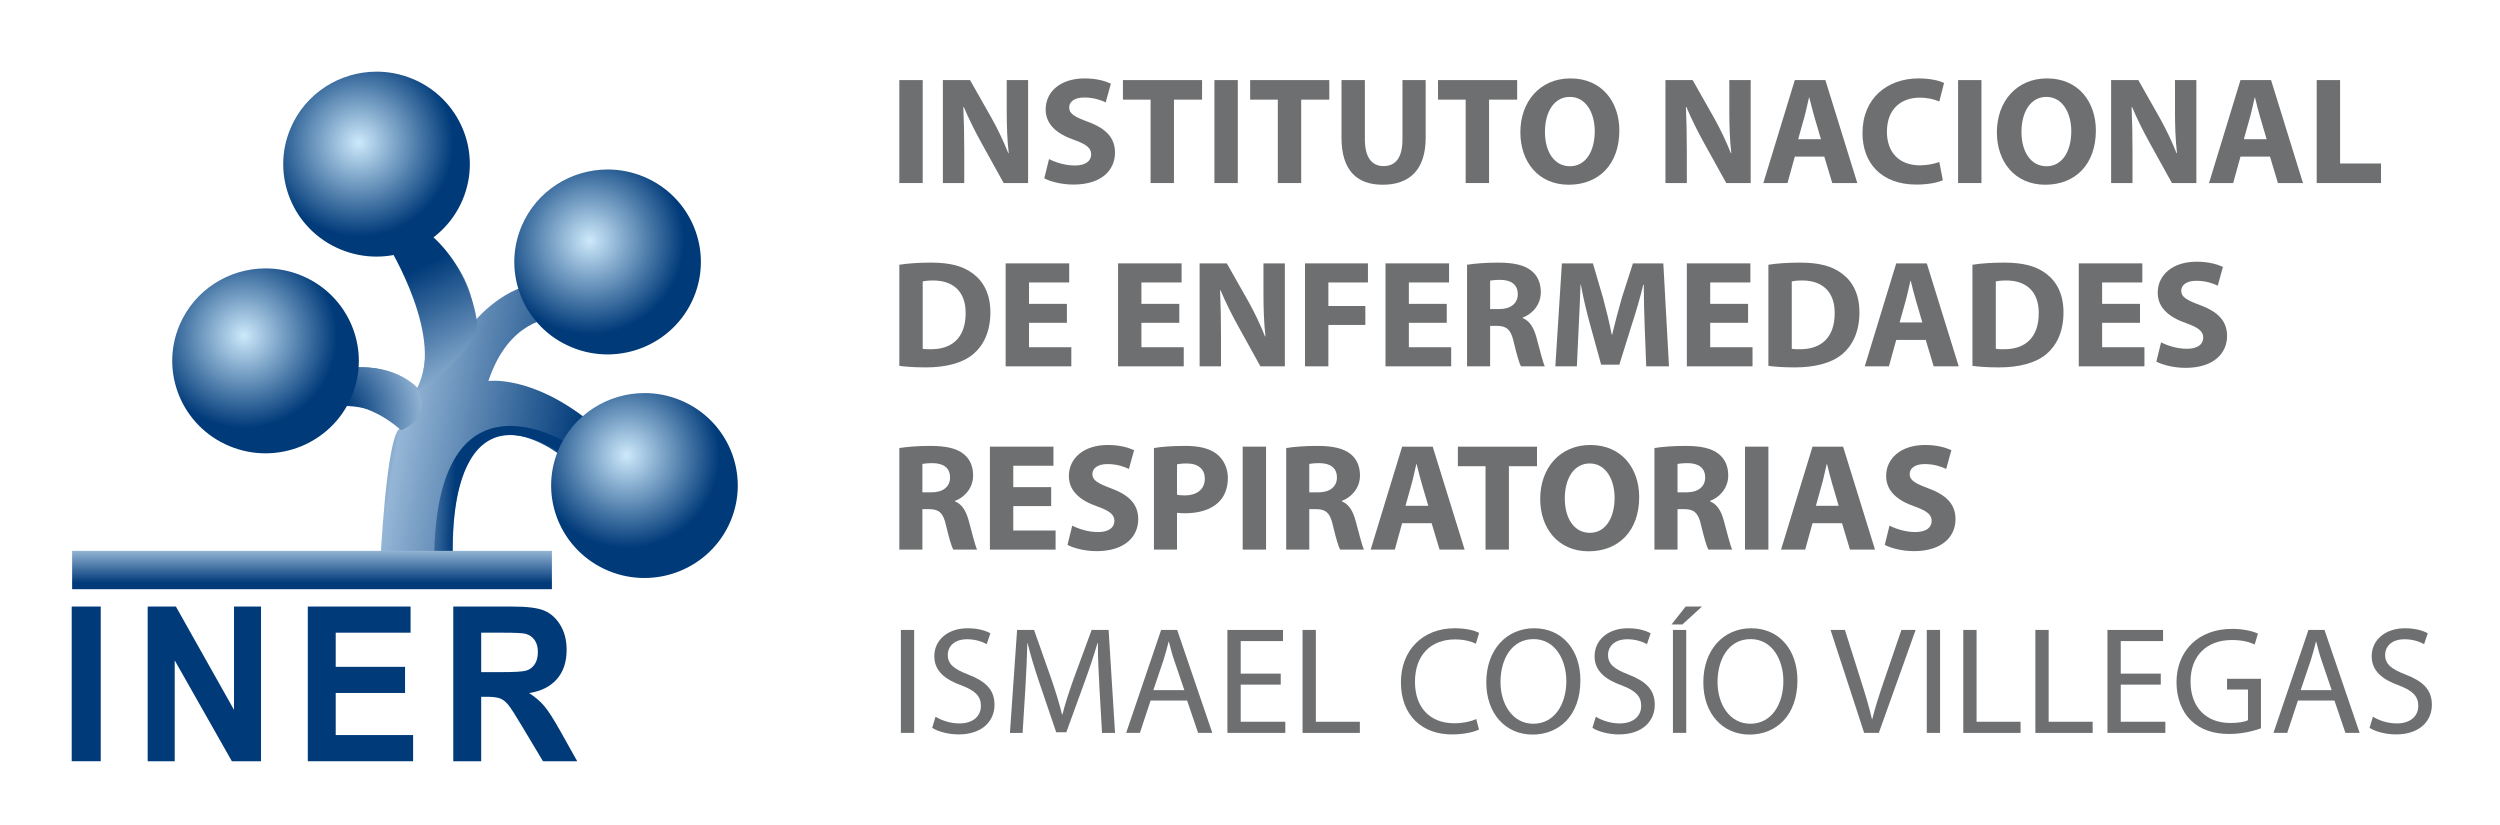
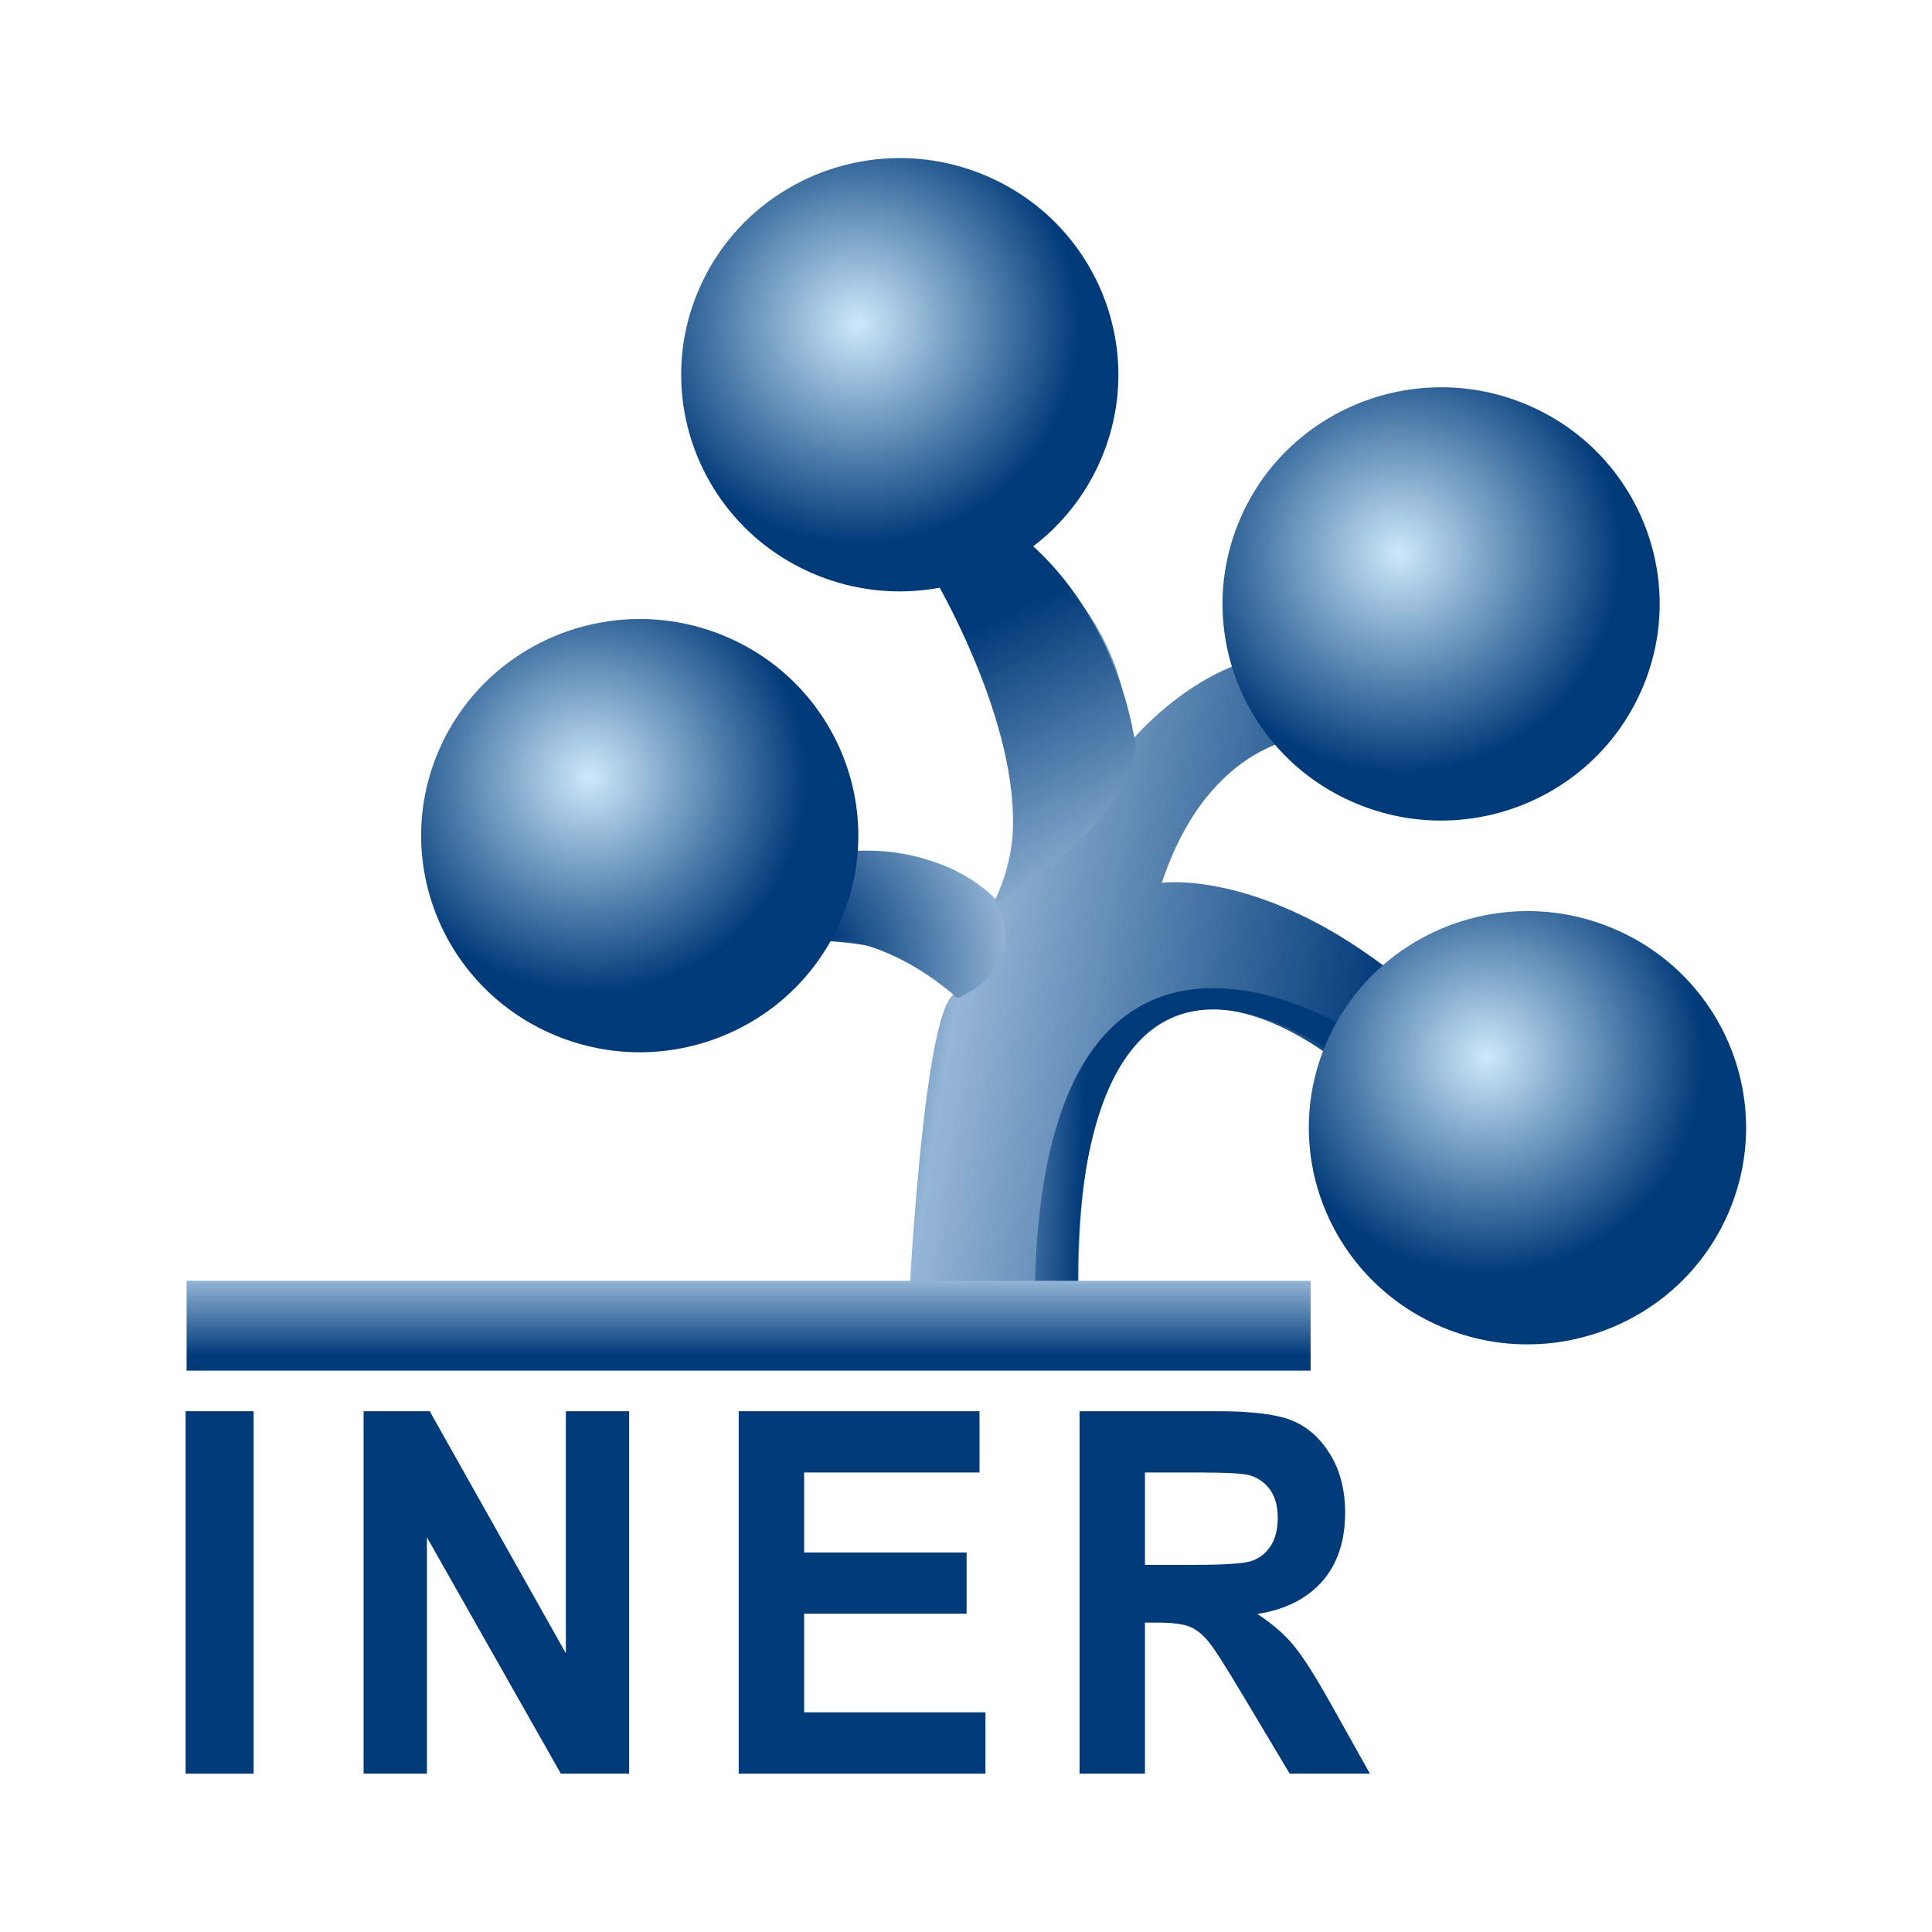
- <svg xmlns="http://www.w3.org/2000/svg" width="100%" height="100%" viewBox="0 0 852 281" version="1.1" xml:space="preserve" style="fill-rule:evenodd;clip-rule:evenodd;stroke-linejoin:round;stroke-miterlimit:2;">
+ <svg xmlns="http://www.w3.org/2000/svg" width="100%" height="100%" viewBox="0 0 1171 1171" version="1.1" xml:space="preserve" style="fill-rule:evenodd;clip-rule:evenodd;stroke-linejoin:round;stroke-miterlimit:2;">
  <g id="Capa-1">
    <g>
-       <path d="M133.337,84.372c19.416,29.117 8.887,47.792 8.887,47.792c-10.546,-10.433 -28.283,-6.033 -28.283,-6.033l-0,12.075c19.396,-0 22.737,7.708 22.737,7.708c-5,0 -7.212,48.354 -7.212,48.354l24.962,0c-2.475,-71.196 37.163,-38.687 37.163,-38.687l9.229,-12.034c-19.696,-15.787 -34.375,-13.708 -34.375,-13.708c6.988,-21.037 21.517,-21.308 21.517,-21.308l-1.946,-12.079c-13.85,-0 -24.388,13.191 -24.388,13.191c0,-21.979 -20.791,-32.696 -20.791,-32.696l-7.5,7.425Z" style="fill:url(#_Linear1);fill-rule:nonzero;" />
-       <path d="M132.145,83.422c0,0 20.267,32.713 9.504,49.892c0,0 19.367,-10.758 21.013,-23.033c-0,-0 -2.113,-21.667 -20.25,-33.534l-10.267,6.675Z" style="fill:url(#_Linear2);fill-rule:nonzero;" />
-       <path d="M177.774,77.047c-6.816,16.046 0.779,34.517 16.959,41.263c16.179,6.758 34.816,-0.775 41.629,-16.817c6.825,-16.033 -0.779,-34.512 -16.959,-41.266c-4.029,-1.675 -8.204,-2.471 -12.316,-2.471c-12.413,-0 -24.2,7.246 -29.313,19.291Z" style="fill:url(#_Radial3);fill-rule:nonzero;" />
-       <path d="M119.237,125.447l-4.067,12.455c0,-0 9.908,-1.471 21.546,8.712c-0,0 11.567,-4.396 5.004,-14.925c0,0 -6.612,-6.533 -18.187,-6.533c-1.367,-0 -2.8,0.091 -4.296,0.291Z" style="fill:url(#_Radial4);fill-rule:nonzero;" />
-       <path d="M147.941,191.927l6.417,-0c-0,-0 -4.455,-64.109 37.704,-36.963l1.646,-3.767c-0,0 -9.471,-6.037 -19.796,-6.037c-12.375,-0 -25.971,8.658 -25.971,46.767Z" style="fill:url(#_Linear5);fill-rule:nonzero;" />
-       <rect x="24.583" y="187.735" width="163.504" height="13.067" style="fill:url(#_Linear6);" />
-       <path d="M50.329,259.429l0,-52.721l9.617,0l19.804,35.209l0,-35.209l9.204,0l0,52.721l-9.933,0l-19.479,-34.375l-0,34.375l-9.213,0Z" style="fill:#003a79;fill-rule:nonzero;" />
-       <path d="M104.894,259.429l0,-52.721l35.029,0l0,8.913l-25.512,-0l-0,11.637l23.633,0l0,8.904l-23.633,0l-0,14.346l26.375,0l-0,8.921l-35.892,0Z" style="fill:#003a79;fill-rule:nonzero;" />
-       <path d="M154.477,259.429l0,-52.721l20.083,0c5.13,0 8.8,0.471 11,1.425c2.205,0.946 4.009,2.588 5.421,4.929c1.417,2.342 2.125,5.15 2.125,8.417c0,4.125 -1.112,7.454 -3.325,9.975c-2.216,2.521 -5.362,4.108 -9.45,4.75c2.071,1.338 3.775,2.796 5.125,4.379c1.354,1.579 3.192,4.434 5.5,8.563l5.759,10.283l-11.671,0l-6.834,-11.433c-2.454,-4.121 -4.112,-6.717 -4.975,-7.767c-0.854,-1.05 -1.766,-1.767 -2.725,-2.175c-0.958,-0.387 -2.5,-0.592 -4.629,-0.592l-1.891,0l-0,21.967l-9.513,0Zm9.513,-30.371l7.079,0c4.325,0 7.083,-0.166 8.266,-0.516c1.171,-0.35 2.134,-1.055 2.867,-2.117c0.733,-1.058 1.104,-2.471 1.104,-4.225c0,-1.688 -0.371,-3.038 -1.104,-4.063c-0.733,-1.025 -1.733,-1.733 -2.987,-2.112c-0.892,-0.271 -3.471,-0.404 -7.75,-0.404l-7.475,-0l-0,13.437" style="fill:#003a79;fill-rule:nonzero;" />
-       <path d="M190.324,153.252c-6.812,16.033 0.792,34.5 16.984,41.262c16.175,6.738 34.816,-0.787 41.625,-16.821c6.829,-16.033 -0.78,-34.516 -16.959,-41.262c-4.029,-1.679 -8.208,-2.475 -12.325,-2.475c-12.408,-0 -24.204,7.246 -29.325,19.296Z" style="fill:url(#_Radial7);fill-rule:nonzero;" />
-       <path d="M99.024,43.71c-6.812,16.033 0.784,34.517 16.959,41.262c16.179,6.759 34.825,-0.779 41.641,-16.808c6.821,-16.037 -0.787,-34.512 -16.966,-41.267c-4.03,-1.679 -8.209,-2.479 -12.325,-2.479c-12.409,0 -24.2,7.25 -29.309,19.292Z" style="fill:url(#_Radial8);fill-rule:nonzero;" />
-       <path d="M61.195,110.764c-6.808,16.025 0.792,34.504 16.975,41.254c16.183,6.754 34.808,-0.783 41.625,-16.816c6.813,-16.042 -0.779,-34.513 -16.962,-41.259c-4.025,-1.679 -8.213,-2.475 -12.321,-2.475c-12.413,-0.004 -24.196,7.246 -29.317,19.296Z" style="fill:url(#_Radial9);fill-rule:nonzero;" />
-       <rect x="24.437" y="206.706" width="9.896" height="52.721" style="fill:#003a79;" />
-       <rect x="306.491" y="27.293" width="7.967" height="35.092" style="fill:#6e6f70;" />
-       <path d="M321.329,62.384l-0,-35.092l9.266,-0l7.288,12.862c2.083,3.696 4.167,8.067 5.729,12.025l0.154,0c-0.521,-4.633 -0.675,-9.37 -0.675,-14.629l0,-10.258l7.288,-0l-0,35.092l-8.329,-0l-7.496,-13.538c-2.084,-3.746 -4.375,-8.275 -6.092,-12.387l-0.158,0.05c0.208,4.633 0.312,9.579 0.312,15.308l0,10.567l-7.287,-0Z" style="fill:#6e6f70;fill-rule:nonzero;" />
-       <path d="M357.505,54.211c2.133,1.091 5.416,2.187 8.8,2.187c3.641,0 5.566,-1.512 5.566,-3.8c0,-2.187 -1.662,-3.437 -5.879,-4.946c-5.833,-2.033 -9.633,-5.258 -9.633,-10.362c-0,-5.988 5,-10.567 13.275,-10.567c3.958,0 6.875,0.834 8.954,1.767l-1.767,6.404c-1.408,-0.675 -3.904,-1.667 -7.341,-1.667c-3.438,0 -5.105,1.563 -5.105,3.388c0,2.237 1.98,3.225 6.509,4.946c6.196,2.287 9.112,5.516 9.112,10.462c0,5.884 -4.529,10.879 -14.162,10.879c-4.009,0 -7.967,-1.037 -9.942,-2.133l1.613,-6.558Z" style="fill:#6e6f70;fill-rule:nonzero;" />
-       <path d="M392.12,33.957l-9.425,0l0,-6.662l26.971,-0l0,6.662l-9.579,0l0,28.425l-7.967,0l0,-28.425Z" style="fill:#6e6f70;fill-rule:nonzero;" />
-       <rect x="413.874" y="27.293" width="7.967" height="35.092" style="fill:#6e6f70;" />
-       <path d="M435.479,33.957l-9.425,0l-0,-6.662l26.971,-0l-0,6.662l-9.58,0l0,28.425l-7.966,0l-0,-28.425Z" style="fill:#6e6f70;fill-rule:nonzero;" />
-       <path d="M465.148,27.294l0,20.2c0,6.037 2.292,9.112 6.35,9.112c4.167,0 6.459,-2.917 6.459,-9.112l-0,-20.2l7.912,-0l0,19.679c0,10.829 -5.466,15.983 -14.629,15.983c-8.85,0 -14.058,-4.892 -14.058,-16.087l-0,-19.575l7.966,-0Z" style="fill:#6e6f70;fill-rule:nonzero;" />
-       <path d="M499.502,33.957l-9.425,0l0,-6.662l26.971,-0l-0,6.662l-9.579,0l-0,28.425l-7.967,0l0,-28.425Z" style="fill:#6e6f70;fill-rule:nonzero;" />
-       <path d="M526.517,44.943c0,6.871 3.229,11.713 8.538,11.713c5.362,-0 8.433,-5.1 8.433,-11.921c-0,-6.3 -3.017,-11.713 -8.483,-11.713c-5.363,0 -8.488,5.1 -8.488,11.921m25.354,-0.466c0,11.504 -6.975,18.479 -17.233,18.479c-10.413,-0 -16.5,-7.863 -16.5,-17.859c-0,-10.512 6.712,-18.375 17.075,-18.375c10.775,0 16.658,8.071 16.658,17.755" style="fill:#6e6f70;fill-rule:nonzero;" />
-       <path d="M567.585,62.384l0,-35.092l9.267,-0l7.287,12.862c2.084,3.696 4.167,8.067 5.729,12.025l0.155,0c-0.521,-4.633 -0.675,-9.37 -0.675,-14.629l-0,-10.258l7.287,-0l0,35.092l-8.329,-0l-7.496,-13.538c-2.083,-3.746 -4.375,-8.275 -6.092,-12.387l-0.158,0.05c0.208,4.633 0.313,9.579 0.313,15.308l-0,10.567l-7.288,-0Z" style="fill:#6e6f70;fill-rule:nonzero;" />
-       <path d="M620.576,47.442l-2.187,-7.445c-0.625,-2.084 -1.25,-4.684 -1.771,-6.767l-0.104,-0c-0.517,2.083 -1.038,4.737 -1.613,6.767l-2.083,7.445l7.758,0Zm-8.904,5.934l-2.496,9.008l-8.229,0l10.725,-35.092l10.413,0l10.883,35.092l-8.538,0l-2.708,-9.008l-10.05,-0Z" style="fill:#6e6f70;fill-rule:nonzero;" />
-       <path d="M662.116,61.395c-1.458,0.729 -4.737,1.508 -9.008,1.508c-12.129,0 -18.375,-7.546 -18.375,-17.541c-0,-11.975 8.537,-18.642 19.158,-18.642c4.113,-0 7.234,0.833 8.642,1.562l-1.617,6.3c-1.612,-0.675 -3.85,-1.3 -6.662,-1.3c-6.296,0 -11.192,3.8 -11.192,11.609c0,7.029 4.163,11.454 11.246,11.454c2.392,-0 5.05,-0.521 6.608,-1.146l1.2,6.196Z" style="fill:#6e6f70;fill-rule:nonzero;" />
-       <rect x="667.316" y="27.293" width="7.967" height="35.092" style="fill:#6e6f70;" />
-       <path d="M688.918,44.943c0,6.871 3.23,11.713 8.538,11.713c5.362,-0 8.433,-5.1 8.433,-11.921c0,-6.3 -3.016,-11.713 -8.483,-11.713c-5.363,0 -8.488,5.1 -8.488,11.921m25.355,-0.466c-0,11.504 -6.975,18.479 -17.234,18.479c-10.412,-0 -16.504,-7.863 -16.504,-17.859c0,-10.512 6.717,-18.375 17.079,-18.375c10.775,0 16.659,8.071 16.659,17.755" style="fill:#6e6f70;fill-rule:nonzero;" />
-       <path d="M719.472,62.384l0,-35.092l9.267,-0l7.287,12.862c2.084,3.696 4.167,8.067 5.729,12.025l0.155,0c-0.521,-4.633 -0.675,-9.37 -0.675,-14.629l-0,-10.258l7.287,-0l0,35.092l-8.329,-0l-7.496,-13.538c-2.083,-3.746 -4.375,-8.275 -6.092,-12.387l-0.158,0.05c0.208,4.633 0.313,9.579 0.313,15.308l-0,10.567l-7.288,-0Z" style="fill:#6e6f70;fill-rule:nonzero;" />
-       <path d="M772.463,47.442l-2.187,-7.445c-0.625,-2.084 -1.25,-4.684 -1.771,-6.767l-0.1,-0c-0.521,2.083 -1.042,4.737 -1.617,6.767l-2.083,7.445l7.758,0Zm-8.904,5.934l-2.496,9.008l-8.229,0l10.725,-35.092l10.417,0l10.879,35.092l-8.537,0l-2.709,-9.008l-10.05,-0Z" style="fill:#6e6f70;fill-rule:nonzero;" />
-       <path d="M789.533,27.294l7.967,-0l0,28.425l13.95,-0l0,6.666l-21.917,0l0,-35.091Z" style="fill:#6e6f70;fill-rule:nonzero;" />
-       <path d="M314.459,118.859c0.679,0.155 1.771,0.155 2.759,0.155c7.187,0.054 11.87,-3.905 11.87,-12.284c0.055,-7.291 -4.216,-11.141 -11.037,-11.141c-1.771,-0 -2.913,0.154 -3.592,0.312l0,22.958Zm-7.966,-28.633c2.916,-0.471 6.716,-0.729 10.725,-0.729c6.666,-0 10.987,1.196 14.37,3.75c3.646,2.704 5.934,7.029 5.934,13.221c-0,6.716 -2.446,11.35 -5.829,14.212c-3.696,3.075 -9.321,4.529 -16.192,4.529c-4.113,0 -7.029,-0.258 -9.008,-0.52l-0,-34.463Z" style="fill:#6e6f70;fill-rule:nonzero;" />
-       <path d="M363.6,110.01l-12.913,-0l0,8.329l14.421,0l-0,6.508l-22.383,0l-0,-35.091l21.658,-0l-0,6.508l-13.696,0l0,7.292l12.913,-0l-0,6.454Z" style="fill:#6e6f70;fill-rule:nonzero;" />
-       <path d="M401.909,110.01l-12.912,-0l-0,8.329l14.421,0l-0,6.508l-22.384,0l0,-35.091l21.659,-0l-0,6.508l-13.696,0l-0,7.292l12.912,-0l0,6.454Z" style="fill:#6e6f70;fill-rule:nonzero;" />
-       <path d="M408.828,124.847l0,-35.092l9.267,0l7.288,12.863c2.083,3.696 4.166,8.066 5.729,12.025l0.154,-0c-0.521,-4.634 -0.675,-9.371 -0.675,-14.629l-0,-10.259l7.287,0l0,35.092l-8.329,-0l-7.496,-13.538c-2.083,-3.745 -4.375,-8.275 -6.091,-12.387l-0.159,0.05c0.209,4.633 0.313,9.579 0.313,15.308l-0,10.567l-7.288,-0Z" style="fill:#6e6f70;fill-rule:nonzero;" />
-       <path d="M444.744,89.757l21.45,-0l-0,6.508l-13.484,0l0,8.017l12.596,-0l0,6.458l-12.596,0l0,14.109l-7.966,-0l-0,-35.092Z" style="fill:#6e6f70;fill-rule:nonzero;" />
-       <path d="M493.051,110.01l-12.912,-0l-0,8.329l14.425,0l-0,6.508l-22.388,0l0,-35.091l21.659,-0l-0,6.508l-13.696,0l-0,7.292l12.912,-0l0,6.454Z" style="fill:#6e6f70;fill-rule:nonzero;" />
-       <path d="M507.832,105.324l3.125,-0c3.958,-0 6.3,-1.98 6.3,-5.05c-0,-3.23 -2.188,-4.842 -5.834,-4.896c-1.925,-0 -3.016,0.158 -3.591,0.262l-0,9.684Zm-7.863,-15.096c2.554,-0.421 6.354,-0.729 10.571,-0.729c5.204,-0 8.85,0.779 11.35,2.758c2.079,1.667 3.225,4.112 3.225,7.337c0,4.48 -3.175,7.55 -6.192,8.646l0,0.154c2.446,0.992 3.8,3.334 4.684,6.563c1.091,3.954 2.187,8.537 2.862,9.892l-8.121,-0c-0.57,-0.992 -1.404,-3.855 -2.445,-8.175c-0.938,-4.375 -2.446,-5.571 -5.675,-5.625l-2.396,-0l-0,13.8l-7.863,-0l0,-34.621Z" style="fill:#6e6f70;fill-rule:nonzero;" />
-       <path d="M560.512,111.415c-0.154,-4.217 -0.312,-9.321 -0.312,-14.421l-0.155,0c-1.095,4.475 -2.554,9.475 -3.904,13.588l-4.271,13.691l-6.195,0l-3.75,-13.587c-1.146,-4.113 -2.342,-9.113 -3.175,-13.692l-0.105,0c-0.208,4.738 -0.362,10.154 -0.625,14.525l-0.625,13.329l-7.337,0l2.237,-35.091l10.567,-0l3.438,11.712c1.091,4.063 2.187,8.438 2.966,12.55l0.159,0c0.987,-4.062 2.183,-8.696 3.329,-12.6l3.75,-11.662l10.358,-0l1.929,35.091l-7.758,0l-0.521,-13.433Z" style="fill:#6e6f70;fill-rule:nonzero;" />
-       <path d="M595.749,110.01l-12.913,-0l0,8.329l14.421,0l0,6.508l-22.383,0l-0,-35.091l21.658,-0l0,6.508l-13.696,0l0,7.292l12.913,-0l-0,6.454Z" style="fill:#6e6f70;fill-rule:nonzero;" />
-       <path d="M610.633,118.859c0.679,0.155 1.771,0.155 2.758,0.155c7.184,0.054 11.871,-3.905 11.871,-12.284c0.054,-7.291 -4.217,-11.141 -11.037,-11.141c-1.771,-0 -2.913,0.154 -3.592,0.312l-0,22.958Zm-7.967,-28.633c2.917,-0.471 6.717,-0.729 10.725,-0.729c6.667,-0 10.988,1.196 14.371,3.75c3.646,2.704 5.933,7.029 5.933,13.221c0,6.716 -2.445,11.35 -5.829,14.212c-3.696,3.075 -9.321,4.529 -16.191,4.529c-4.113,0 -7.03,-0.258 -9.009,-0.52l0,-34.463Z" style="fill:#6e6f70;fill-rule:nonzero;" />
-       <path d="M655.14,109.906l-2.187,-7.446c-0.625,-2.083 -1.25,-4.683 -1.771,-6.767l-0.104,0c-0.517,2.084 -1.038,4.738 -1.613,6.767l-2.083,7.446l7.758,-0Zm-8.904,5.933l-2.496,9.008l-8.229,0l10.725,-35.091l10.412,-0l10.884,35.091l-8.538,0l-2.708,-9.008l-10.05,0Z" style="fill:#6e6f70;fill-rule:nonzero;" />
-       <path d="M680.175,118.859c0.679,0.155 1.771,0.155 2.758,0.155c7.188,0.054 11.871,-3.905 11.871,-12.284c0.054,-7.291 -4.216,-11.141 -11.037,-11.141c-1.771,-0 -2.913,0.154 -3.592,0.312l0,22.958Zm-7.967,-28.633c2.917,-0.471 6.717,-0.729 10.725,-0.729c6.667,-0 10.988,1.196 14.371,3.75c3.646,2.704 5.934,7.029 5.934,13.221c-0,6.716 -2.446,11.35 -5.83,14.212c-3.695,3.075 -9.32,4.529 -16.191,4.529c-4.113,0 -7.029,-0.258 -9.009,-0.52l0,-34.463Z" style="fill:#6e6f70;fill-rule:nonzero;" />
-       <path d="M729.315,110.01l-12.912,-0l-0,8.329l14.421,0l-0,6.508l-22.384,0l0,-35.091l21.659,-0l-0,6.508l-13.696,0l-0,7.292l12.912,-0l0,6.454Z" style="fill:#6e6f70;fill-rule:nonzero;" />
-       <path d="M736.495,116.674c2.133,1.091 5.417,2.187 8.8,2.187c3.642,0 5.567,-1.512 5.567,-3.8c-0,-2.187 -1.663,-3.437 -5.879,-4.946c-5.834,-2.033 -9.634,-5.258 -9.634,-10.362c0,-5.988 5,-10.567 13.275,-10.567c3.959,0 6.875,0.833 8.954,1.767l-1.766,6.404c-1.409,-0.675 -3.904,-1.667 -7.342,-1.667c-3.437,0 -5.104,1.563 -5.104,3.388c-0,2.237 1.979,3.225 6.508,4.946c6.196,2.287 9.113,5.516 9.113,10.462c-0,5.883 -4.529,10.879 -14.163,10.879c-4.008,0 -7.966,-1.037 -9.941,-2.133l1.612,-6.558Z" style="fill:#6e6f70;fill-rule:nonzero;" />
-       <path d="M314.355,167.787l3.125,-0c3.958,-0 6.3,-1.979 6.3,-5.05c0,-3.229 -2.187,-4.842 -5.833,-4.896c-1.925,0 -3.017,0.158 -3.592,0.263l0,9.683Zm-7.862,-15.096c2.554,-0.421 6.354,-0.729 10.57,-0.729c5.205,-0 8.85,0.779 11.35,2.758c2.08,1.667 3.225,4.113 3.225,7.338c0,4.479 -3.175,7.55 -6.191,8.646l-0,0.154c2.446,0.991 3.8,3.333 4.683,6.562c1.092,3.954 2.188,8.538 2.863,9.892l-8.121,-0c-0.571,-0.992 -1.404,-3.854 -2.446,-8.175c-0.938,-4.375 -2.446,-5.571 -5.675,-5.625l-2.396,-0l0,13.8l-7.862,-0l-0,-34.621Z" style="fill:#6e6f70;fill-rule:nonzero;" />
-       <path d="M358.237,172.473l-12.912,0l-0,8.329l14.42,0l0,6.509l-22.383,-0l0,-35.092l21.658,0l0,6.508l-13.695,0l-0,7.292l12.912,0l0,6.454Z" style="fill:#6e6f70;fill-rule:nonzero;" />
-       <path d="M365.416,179.137c2.134,1.092 5.417,2.187 8.8,2.187c3.642,0 5.567,-1.512 5.567,-3.8c-0,-2.187 -1.663,-3.437 -5.879,-4.945c-5.834,-2.034 -9.634,-5.259 -9.634,-10.363c0,-5.987 5,-10.567 13.275,-10.567c3.959,0 6.875,0.834 8.955,1.767l-1.767,6.404c-1.408,-0.675 -3.904,-1.666 -7.342,-1.666c-3.437,-0 -5.104,1.562 -5.104,3.387c0,2.238 1.979,3.225 6.508,4.946c6.196,2.287 9.113,5.517 9.113,10.462c-0,5.884 -4.529,10.88 -14.163,10.88c-4.008,-0 -7.966,-1.038 -9.941,-2.134l1.612,-6.558Z" style="fill:#6e6f70;fill-rule:nonzero;" />
-       <path d="M401.125,168.619c0.679,0.155 1.508,0.209 2.654,0.209c4.217,-0 6.821,-2.134 6.821,-5.725c0,-3.229 -2.237,-5.154 -6.196,-5.154c-1.612,-0 -2.704,0.154 -3.279,0.312l0,10.358Zm-7.862,-15.929c2.45,-0.416 5.883,-0.729 10.725,-0.729c4.895,0 8.383,0.938 10.725,2.808c2.237,1.771 3.75,4.688 3.75,8.125c-0,3.434 -1.146,6.35 -3.23,8.33c-2.704,2.55 -6.716,3.695 -11.4,3.695c-1.041,0 -1.979,-0.054 -2.708,-0.158l0,12.55l-7.862,0l-0,-34.621Z" style="fill:#6e6f70;fill-rule:nonzero;" />
-       <rect x="423.503" y="152.218" width="7.967" height="35.092" style="fill:#6e6f70;" />
-       <path d="M446.201,167.787l3.125,-0c3.958,-0 6.3,-1.979 6.3,-5.05c-0,-3.229 -2.188,-4.842 -5.833,-4.896c-1.925,0 -3.017,0.158 -3.592,0.263l-0,9.683Zm-7.863,-15.096c2.555,-0.421 6.355,-0.729 10.571,-0.729c5.204,-0 8.85,0.779 11.35,2.758c2.079,1.667 3.225,4.113 3.225,7.338c0,4.479 -3.175,7.55 -6.191,8.646l-0,0.154c2.445,0.991 3.8,3.333 4.683,6.562c1.092,3.954 2.187,8.538 2.862,9.892l-8.12,-0c-0.575,-0.992 -1.405,-3.854 -2.446,-8.175c-0.938,-4.375 -2.45,-5.571 -5.675,-5.625l-2.396,-0l-0,13.8l-7.863,-0l0,-34.621Z" style="fill:#6e6f70;fill-rule:nonzero;" />
-       <path d="M486.751,172.369l-2.188,-7.446c-0.625,-2.083 -1.25,-4.683 -1.77,-6.766l-0.105,-0c-0.516,2.083 -1.037,4.737 -1.612,6.766l-2.083,7.446l7.758,0Zm-8.904,5.933l-2.496,9.009l-8.229,-0l10.725,-35.092l10.412,0l10.884,35.092l-8.538,-0l-2.708,-9.009l-10.05,0Z" style="fill:#6e6f70;fill-rule:nonzero;" />
-       <path d="M506.268,158.884l-9.425,0l-0,-6.662l26.971,-0l-0,6.662l-9.579,0l-0,28.425l-7.967,0l-0,-28.425Z" style="fill:#6e6f70;fill-rule:nonzero;" />
-       <path d="M533.283,169.87c-0,6.871 3.229,11.712 8.537,11.712c5.363,0 8.434,-5.1 8.434,-11.92c-0,-6.3 -3.017,-11.713 -8.484,-11.713c-5.362,0 -8.487,5.1 -8.487,11.921m25.354,-0.467c0,11.504 -6.975,18.479 -17.233,18.479c-10.413,0 -16.504,-7.862 -16.504,-17.858c-0,-10.512 6.716,-18.375 17.079,-18.375c10.775,0 16.658,8.071 16.658,17.754" style="fill:#6e6f70;fill-rule:nonzero;" />
-       <path d="M571.698,167.787l3.125,-0c3.958,-0 6.3,-1.979 6.3,-5.05c-0,-3.229 -2.188,-4.842 -5.834,-4.896c-1.925,0 -3.016,0.158 -3.591,0.263l-0,9.683Zm-7.863,-15.096c2.554,-0.421 6.354,-0.729 10.571,-0.729c5.204,-0 8.85,0.779 11.35,2.758c2.079,1.667 3.225,4.113 3.225,7.338c-0,4.479 -3.175,7.55 -6.192,8.646l0,0.154c2.446,0.991 3.8,3.333 4.684,6.562c1.091,3.954 2.187,8.538 2.862,9.892l-8.121,-0c-0.571,-0.992 -1.404,-3.854 -2.446,-8.175c-0.937,-4.375 -2.445,-5.571 -5.675,-5.625l-2.395,-0l-0,13.8l-7.863,-0l0,-34.621Z" style="fill:#6e6f70;fill-rule:nonzero;" />
-       <rect x="594.699" y="152.218" width="7.967" height="35.092" style="fill:#6e6f70;" />
-       <path d="M626.613,172.369l-2.187,-7.446c-0.625,-2.083 -1.25,-4.683 -1.771,-6.766l-0.1,-0c-0.521,2.083 -1.042,4.737 -1.617,6.766l-2.083,7.446l7.758,0Zm-8.904,5.933l-2.496,9.009l-8.229,-0l10.725,-35.092l10.417,0l10.879,35.092l-8.537,-0l-2.709,-9.009l-10.05,0Z" style="fill:#6e6f70;fill-rule:nonzero;" />
-       <path d="M643.944,179.137c2.133,1.092 5.416,2.187 8.8,2.187c3.641,0 5.566,-1.512 5.566,-3.8c0,-2.187 -1.662,-3.437 -5.879,-4.945c-5.833,-2.034 -9.633,-5.259 -9.633,-10.363c-0,-5.987 5,-10.567 13.275,-10.567c3.958,0 6.875,0.834 8.954,1.767l-1.767,6.404c-1.408,-0.675 -3.904,-1.666 -7.341,-1.666c-3.438,-0 -5.104,1.562 -5.104,3.387c-0,2.238 1.979,3.225 6.508,4.946c6.196,2.287 9.112,5.517 9.112,10.462c0,5.884 -4.529,10.88 -14.162,10.88c-4.008,-0 -7.967,-1.038 -9.942,-2.134l1.613,-6.558Z" style="fill:#6e6f70;fill-rule:nonzero;" />
-       <rect x="307.016" y="214.681" width="4.529" height="35.092" style="fill:#6e6f70;" />
-       <path d="M318.831,244.253c2.029,1.25 5,2.292 8.121,2.292c4.633,-0 7.341,-2.446 7.341,-5.988c0,-3.279 -1.875,-5.154 -6.612,-6.975c-5.725,-2.029 -9.267,-5 -9.267,-9.945c0,-5.467 4.529,-9.525 11.35,-9.525c3.592,-0 6.196,0.833 7.759,1.716l-1.25,3.696c-1.146,-0.625 -3.488,-1.667 -6.667,-1.667c-4.788,0 -6.608,2.863 -6.608,5.259c-0,3.279 2.133,4.896 6.975,6.771c5.933,2.287 8.954,5.154 8.954,10.304c-0,5.416 -4.009,10.1 -12.288,10.1c-3.383,-0 -7.079,-0.988 -8.954,-2.238l1.146,-3.8Z" style="fill:#6e6f70;fill-rule:nonzero;" />
-       <path d="M374.688,234.362c-0.258,-4.892 -0.57,-10.775 -0.52,-15.15l-0.155,-0c-1.2,4.112 -2.658,8.487 -4.425,13.329l-6.195,17.025l-3.438,-0l-5.675,-16.713c-1.667,-4.946 -3.071,-9.475 -4.058,-13.641l-0.104,-0c-0.105,4.375 -0.367,10.258 -0.68,15.512l-0.937,15.05l-4.321,0l2.446,-35.092l5.779,0l5.988,16.975c1.458,4.317 2.654,8.171 3.541,11.817l0.154,0c0.888,-3.542 2.138,-7.396 3.696,-11.817l6.25,-16.975l5.779,0l2.188,35.092l-4.429,0l-0.884,-15.412Z" style="fill:#6e6f70;fill-rule:nonzero;" />
-       <path d="M403.627,235.195l-3.438,-10.1c-0.779,-2.291 -1.3,-4.375 -1.821,-6.404l-0.104,0c-0.521,2.083 -1.091,4.217 -1.771,6.354l-3.433,10.15l10.567,0Zm-11.504,3.542l-3.646,11.033l-4.684,0l11.921,-35.087l5.467,-0l11.975,35.087l-4.842,0l-3.75,-11.033l-12.441,-0Z" style="fill:#6e6f70;fill-rule:nonzero;" />
-       <path d="M436.473,233.321l-13.642,-0l-0,12.65l15.204,-0l0,3.8l-19.733,-0l-0,-35.088l18.95,0l-0,3.8l-14.421,0l-0,11.088l13.642,-0l-0,3.75Z" style="fill:#6e6f70;fill-rule:nonzero;" />
-       <path d="M443.911,214.682l4.529,-0l0,31.292l14.996,-0l0,3.8l-19.525,-0l0,-35.092Z" style="fill:#6e6f70;fill-rule:nonzero;" />
-       <path d="M504.035,248.627c-1.667,0.834 -5,1.667 -9.267,1.667c-9.891,0 -17.337,-6.25 -17.337,-17.754c-0,-10.983 7.446,-18.429 18.325,-18.429c4.375,-0 7.133,0.937 8.333,1.562l-1.096,3.696c-1.716,-0.833 -4.166,-1.458 -7.079,-1.458c-8.225,-0 -13.691,5.258 -13.691,14.475c-0,8.587 4.941,14.108 13.483,14.108c2.758,0 5.571,-0.575 7.392,-1.458l0.937,3.591Z" style="fill:#6e6f70;fill-rule:nonzero;" />
-       <path d="M511.369,232.436c0,7.496 4.063,14.213 11.192,14.213c7.187,-0 11.246,-6.613 11.246,-14.575c-0,-6.98 -3.642,-14.267 -11.192,-14.267c-7.496,-0 -11.246,6.925 -11.246,14.629m27.229,-0.571c0,12.075 -7.341,18.479 -16.295,18.479c-9.267,0 -15.775,-7.183 -15.775,-17.804c-0,-11.141 6.925,-18.429 16.295,-18.429c9.58,0 15.775,7.342 15.775,17.754" style="fill:#6e6f70;fill-rule:nonzero;" />
-       <path d="M543.849,244.253c2.029,1.25 5,2.292 8.121,2.292c4.633,-0 7.341,-2.446 7.341,-5.988c0,-3.279 -1.875,-5.154 -6.612,-6.975c-5.725,-2.029 -9.267,-5 -9.267,-9.945c0,-5.467 4.529,-9.525 11.35,-9.525c3.592,-0 6.196,0.833 7.758,1.716l-1.25,3.696c-1.145,-0.625 -3.487,-1.667 -6.666,-1.667c-4.788,0 -6.609,2.863 -6.609,5.259c0,3.279 2.134,4.896 6.975,6.771c5.934,2.287 8.955,5.154 8.955,10.304c-0,5.416 -4.009,10.1 -12.288,10.1c-3.383,-0 -7.079,-0.988 -8.954,-2.238l1.146,-3.8Z" style="fill:#6e6f70;fill-rule:nonzero;" />
-       <path d="M574.666,249.772l-4.529,0l-0,-35.091l4.529,-0l-0,35.091Zm5.362,-43.054l-6.666,6.092l-3.696,-0l4.792,-6.092l5.57,0Z" style="fill:#6e6f70;fill-rule:nonzero;" />
-       <path d="M585.335,232.436c0,7.496 4.059,14.213 11.192,14.213c7.188,-0 11.246,-6.613 11.246,-14.575c-0,-6.98 -3.642,-14.267 -11.192,-14.267c-7.496,-0 -11.246,6.925 -11.246,14.629m27.23,-0.571c-0,12.075 -7.342,18.479 -16.296,18.479c-9.267,0 -15.775,-7.183 -15.775,-17.804c-0,-11.141 6.925,-18.429 16.296,-18.429c9.579,0 15.775,7.342 15.775,17.754" style="fill:#6e6f70;fill-rule:nonzero;" />
-       <path d="M635.306,249.772l-11.454,-35.091l4.896,-0l5.462,17.287c1.513,4.738 2.813,9.004 3.75,13.121l0.104,0c0.992,-4.062 2.446,-8.487 4.009,-13.071l5.933,-17.337l4.846,-0l-12.55,35.091l-4.996,0Z" style="fill:#6e6f70;fill-rule:nonzero;" />
-       <rect x="656.645" y="214.681" width="4.529" height="35.092" style="fill:#6e6f70;" />
-       <path d="M669.085,214.682l4.529,-0l0,31.292l14.996,-0l0,3.8l-19.525,-0l0,-35.092Z" style="fill:#6e6f70;fill-rule:nonzero;" />
-       <path d="M693.653,214.682l4.529,-0l0,31.292l14.996,-0l-0,3.8l-19.525,-0l-0,-35.092Z" style="fill:#6e6f70;fill-rule:nonzero;" />
-       <path d="M736.391,233.321l-13.642,-0l0,12.65l15.204,-0l0,3.8l-19.733,-0l0,-35.088l18.95,0l0,3.8l-14.421,0l0,11.088l13.642,-0l-0,3.75Z" style="fill:#6e6f70;fill-rule:nonzero;" />
-       <path d="M770.537,248.211c-2.029,0.729 -6.038,1.925 -10.775,1.925c-5.313,-0 -9.684,-1.354 -13.121,-4.634c-3.021,-2.916 -4.892,-7.6 -4.892,-13.066c0.05,-10.463 7.234,-18.117 19,-18.117c4.059,0 7.238,0.883 8.746,1.613l-1.092,3.695c-1.875,-0.833 -4.216,-1.508 -7.758,-1.508c-8.537,0 -14.108,5.308 -14.108,14.108c-0,8.9 5.362,14.163 13.537,14.163c2.967,-0 4.996,-0.417 6.038,-0.938l-0,-10.466l-7.134,-0l0,-3.646l11.559,-0l-0,16.871Z" style="fill:#6e6f70;fill-rule:nonzero;" />
-       <path d="M794.635,235.195l-3.437,-10.1c-0.78,-2.291 -1.3,-4.375 -1.821,-6.404l-0.104,0c-0.521,2.083 -1.092,4.217 -1.771,6.354l-3.434,10.15l10.567,0Zm-11.504,3.542l-3.646,11.033l-4.687,0l11.925,-35.087l5.466,-0l11.975,35.087l-4.841,0l-3.75,-11.033l-12.442,-0Z" style="fill:#6e6f70;fill-rule:nonzero;" />
-       <path d="M808.686,244.253c2.029,1.25 4.996,2.292 8.121,2.292c4.633,-0 7.342,-2.446 7.342,-5.988c-0,-3.279 -1.875,-5.154 -6.613,-6.975c-5.725,-2.029 -9.266,-5 -9.266,-9.945c-0,-5.467 4.529,-9.525 11.35,-9.525c3.591,-0 6.195,0.833 7.758,1.716l-1.25,3.696c-1.146,-0.625 -3.488,-1.667 -6.667,-1.667c-4.787,0 -6.608,2.863 -6.608,5.259c-0,3.279 2.133,4.896 6.975,6.771c5.933,2.287 8.954,5.154 8.954,10.304c0,5.416 -4.008,10.1 -12.287,10.1c-3.384,-0 -7.08,-0.988 -8.955,-2.238l1.146,-3.8Z" style="fill:#6e6f70;fill-rule:nonzero;" />
+       <path d="M566.245,345.619c80.9,121.321 37.029,199.133 37.029,199.133c-43.941,-43.471 -117.846,-25.137 -117.846,-25.137l0,50.312c80.817,0 94.738,32.117 94.738,32.117c-20.833,-0 -30.05,201.475 -30.05,201.475l104.008,-0c-10.312,-296.65 154.846,-161.196 154.846,-161.196l38.454,-50.142c-82.066,-65.779 -143.229,-57.116 -143.229,-57.116c29.117,-87.655 89.654,-88.784 89.654,-88.784l-8.108,-50.329c-57.708,0 -101.617,54.963 -101.617,54.963c0,-91.58 -86.629,-136.234 -86.629,-136.234l-31.25,30.938Z" style="fill:url(#_Linear1);fill-rule:nonzero;" />
+       <path d="M561.278,341.66c0,0 84.446,136.305 39.6,207.884c0,-0 80.696,-44.825 87.555,-95.971c-0,-0 -8.805,-90.279 -84.375,-139.725l-42.78,27.812Z" style="fill:url(#_Linear2);fill-rule:nonzero;" />
+       <path d="M751.399,315.098c-28.4,66.858 3.246,143.821 70.663,171.929c67.412,28.158 145.066,-3.229 173.454,-70.071c28.437,-66.804 -3.246,-143.8 -70.663,-171.941c-16.787,-6.98 -34.183,-10.296 -51.316,-10.296c-51.721,-0 -100.834,30.191 -122.138,80.379Z" style="fill:url(#_Radial3);fill-rule:nonzero;" />
+       <path d="M507.495,516.765l-16.946,51.895c0,0 41.284,-6.129 89.775,36.3c0,0 48.196,-18.316 20.85,-62.187c0,-0 -27.55,-27.221 -75.779,-27.221c-5.696,0 -11.667,0.379 -17.9,1.213Z" style="fill:url(#_Radial4);fill-rule:nonzero;" />
+       <path d="M627.095,793.765l26.738,-0c-0,-0 -18.563,-267.121 157.1,-154.013l6.858,-15.696c-0,0 -39.463,-25.154 -82.483,-25.154c-51.563,0 -108.213,36.075 -108.213,194.863Z" style="fill:url(#_Linear5);fill-rule:nonzero;" />
+       <rect x="113.103" y="776.298" width="681.267" height="54.446" style="fill:url(#_Linear6);" />
+       <path d="M220.378,1075.02l0,-219.671l40.071,0l82.517,146.704l-0,-146.704l38.35,0l-0,219.671l-41.388,-0l-81.162,-143.229l-0,143.229l-38.388,-0Z" style="fill:#003a79;fill-rule:nonzero;" />
+       <path d="M447.733,1075.02l-0,-219.671l145.954,0l-0,37.138l-106.3,-0l-0,48.487l98.471,0l-0,37.1l-98.471,0l-0,59.775l109.896,0l-0,37.171l-149.55,-0Z" style="fill:#003a79;fill-rule:nonzero;" />
+       <path d="M654.328,1075.02l0,-219.671l83.68,0c21.375,0 36.666,1.963 45.833,5.938c9.187,3.941 16.704,10.783 22.587,20.537c5.905,9.758 8.855,21.458 8.855,35.071c-0,17.187 -4.634,31.058 -13.855,41.562c-9.233,10.505 -22.341,17.117 -39.375,19.792c8.63,5.575 15.73,11.65 21.355,18.246c5.641,6.579 13.3,18.475 22.916,35.679l23.996,42.846l-48.629,-0l-28.475,-47.638c-10.225,-17.17 -17.133,-27.987 -20.729,-32.362c-3.559,-4.375 -7.359,-7.363 -11.354,-9.063c-3.992,-1.612 -10.417,-2.466 -19.288,-2.466l-7.879,-0l-0,91.529l-39.638,-0Zm39.638,-126.546l29.496,0c18.021,0 29.512,-0.692 34.441,-2.15c4.88,-1.458 8.892,-4.396 11.946,-8.821c3.054,-4.408 4.6,-10.296 4.6,-17.604c0,-7.033 -1.546,-12.658 -4.6,-16.929c-3.054,-4.271 -7.221,-7.221 -12.446,-8.8c-3.716,-1.129 -14.462,-1.683 -32.291,-1.683l-31.146,-0l-0,55.987" style="fill:#003a79;fill-rule:nonzero;" />
+       <path d="M803.691,632.619c-28.383,66.804 3.3,143.75 70.767,171.925c67.395,28.075 145.066,-3.279 173.437,-70.088c28.454,-66.804 -3.25,-143.816 -70.662,-171.925c-16.788,-6.996 -34.2,-10.312 -51.355,-10.312c-51.7,-0 -100.85,30.191 -122.187,80.4Z" style="fill:url(#_Radial7);fill-rule:nonzero;" />
+       <path d="M423.274,176.194c-28.383,66.804 3.267,143.821 70.663,171.925c67.412,28.162 145.104,-3.246 173.504,-70.034c28.421,-66.82 -3.279,-143.8 -70.692,-171.945c-16.791,-6.996 -34.204,-10.33 -51.354,-10.33c-51.704,0 -100.833,30.209 -122.121,80.384Z" style="fill:url(#_Radial8);fill-rule:nonzero;" />
+       <path d="M265.653,455.585c-28.366,66.771 3.3,143.767 70.73,171.892c67.429,28.142 145.033,-3.262 173.437,-70.067c28.388,-66.841 -3.246,-143.804 -70.675,-171.912c-16.771,-6.996 -34.221,-10.313 -51.337,-10.313c-51.721,-0.016 -100.817,30.192 -122.155,80.4Z" style="fill:url(#_Radial9);fill-rule:nonzero;" />
+       <rect x="112.495" y="855.344" width="41.233" height="219.671" style="fill:#003a79;" />
    </g>
  </g>
-   <g id="Layer2" />
  <defs>
-     <linearGradient id="_Linear1" x1="0" y1="0" x2="1" y2="0" gradientUnits="userSpaceOnUse" gradientTransform="matrix(85.6018,14.7945,-14.7945,85.6018,118.419,128.872)">
+     <linearGradient id="_Linear1" x1="0" y1="0" x2="1" y2="0" gradientUnits="userSpaceOnUse" gradientTransform="matrix(356.674,61.6438,-61.6438,356.674,504.087,531.035)">
      <stop offset="0" style="stop-color:#003a79;stop-opacity:1" />
      <stop offset="0.24" style="stop-color:#95b6d6;stop-opacity:1" />
      <stop offset="0.95" style="stop-color:#003a79;stop-opacity:1" />
      <stop offset="1" style="stop-color:#003a79;stop-opacity:1" />
    </linearGradient>
-     <linearGradient id="_Linear2" x1="0" y1="0" x2="1" y2="0" gradientUnits="userSpaceOnUse" gradientTransform="matrix(-18.9623,-40.0667,40.0667,-18.9623,159.15,129.85)">
+     <linearGradient id="_Linear2" x1="0" y1="0" x2="1" y2="0" gradientUnits="userSpaceOnUse" gradientTransform="matrix(-79.0096,-166.945,166.945,-79.0096,673.799,535.11)">
      <stop offset="0" style="stop-color:#95b6d6;stop-opacity:1" />
      <stop offset="0.95" style="stop-color:#003a79;stop-opacity:1" />
      <stop offset="1" style="stop-color:#003a79;stop-opacity:1" />
    </linearGradient>
-     <radialGradient id="_Radial3" cx="0" cy="0" r="1" gradientUnits="userSpaceOnUse" gradientTransform="matrix(29.7563,12.4298,-12.5171,29.4957,200.977,81.9443)">
+     <radialGradient id="_Radial3" cx="0" cy="0" r="1" gradientUnits="userSpaceOnUse" gradientTransform="matrix(123.985,51.7908,-52.1546,122.899,848.078,335.503)">
      <stop offset="0" style="stop-color:#cde9fb;stop-opacity:1" />
      <stop offset="1" style="stop-color:#003a79;stop-opacity:1" />
    </radialGradient>
-     <radialGradient id="_Radial4" cx="0" cy="0" r="1" gradientUnits="userSpaceOnUse" gradientTransform="matrix(50.8747,0,0,50.4189,109.087,142.529)">
+     <radialGradient id="_Radial4" cx="0" cy="0" r="1" gradientUnits="userSpaceOnUse" gradientTransform="matrix(211.978,0,0,210.079,465.203,587.94)">
      <stop offset="0" style="stop-color:#003a79;stop-opacity:1" />
      <stop offset="0.2" style="stop-color:#003a79;stop-opacity:1" />
      <stop offset="0.7" style="stop-color:#95b6d6;stop-opacity:1" />
      <stop offset="0.99" style="stop-color:#003a79;stop-opacity:1" />
      <stop offset="1" style="stop-color:#003a79;stop-opacity:1" />
    </radialGradient>
-     <linearGradient id="_Linear5" x1="0" y1="0" x2="1" y2="0" gradientUnits="userSpaceOnUse" gradientTransform="matrix(24.4155,0.888223,-0.888223,24.4155,133.132,158.501)">
+     <linearGradient id="_Linear5" x1="0" y1="0" x2="1" y2="0" gradientUnits="userSpaceOnUse" gradientTransform="matrix(101.731,3.70093,-3.70093,101.731,565.391,654.49)">
      <stop offset="0" style="stop-color:#003a79;stop-opacity:1" />
      <stop offset="0.23" style="stop-color:#95b6d6;stop-opacity:1" />
      <stop offset="0.91" style="stop-color:#003a79;stop-opacity:1" />
      <stop offset="1" style="stop-color:#003a79;stop-opacity:1" />
    </linearGradient>
-     <linearGradient id="_Linear6" x1="0" y1="0" x2="1" y2="0" gradientUnits="userSpaceOnUse" gradientTransform="matrix(0,11.5318,11.5318,0,106.335,187.116)">
+     <linearGradient id="_Linear6" x1="0" y1="0" x2="1" y2="0" gradientUnits="userSpaceOnUse" gradientTransform="matrix(2.94216e-15,48.0492,-48.0492,2.94216e-15,453.737,773.719)">
      <stop offset="0" style="stop-color:#95b6d6;stop-opacity:1" />
      <stop offset="0.04" style="stop-color:#95b6d6;stop-opacity:1" />
      <stop offset="1" style="stop-color:#003a79;stop-opacity:1" />
    </linearGradient>
-     <radialGradient id="_Radial7" cx="0" cy="0" r="1" gradientUnits="userSpaceOnUse" gradientTransform="matrix(31.6596,0,0,-31.6596,213.605,155.197)">
+     <radialGradient id="_Radial7" cx="0" cy="0" r="1" gradientUnits="userSpaceOnUse" gradientTransform="matrix(131.915,0,0,-131.915,900.695,640.723)">
      <stop offset="0" style="stop-color:#cde9fb;stop-opacity:1" />
      <stop offset="1" style="stop-color:#003a79;stop-opacity:1" />
    </radialGradient>
-     <radialGradient id="_Radial8" cx="0" cy="0" r="1" gradientUnits="userSpaceOnUse" gradientTransform="matrix(29.7631,12.4327,-12.52,29.5025,122.241,48.6167)">
+     <radialGradient id="_Radial8" cx="0" cy="0" r="1" gradientUnits="userSpaceOnUse" gradientTransform="matrix(124.013,51.8029,-52.1667,122.927,520.012,196.638)">
      <stop offset="0" style="stop-color:#cde9fb;stop-opacity:1" />
      <stop offset="1" style="stop-color:#003a79;stop-opacity:1" />
    </radialGradient>
-     <radialGradient id="_Radial9" cx="0" cy="0" r="1" gradientUnits="userSpaceOnUse" gradientTransform="matrix(29.288,12.2342,-12.3201,29.0315,83.1288,114.448)">
+     <radialGradient id="_Radial9" cx="0" cy="0" r="1" gradientUnits="userSpaceOnUse" gradientTransform="matrix(122.033,50.9758,-51.3338,120.965,357.044,470.935)">
      <stop offset="0" style="stop-color:#cde9fb;stop-opacity:1" />
      <stop offset="1" style="stop-color:#003a79;stop-opacity:1" />
    </radialGradient>
  </defs>
</svg>
